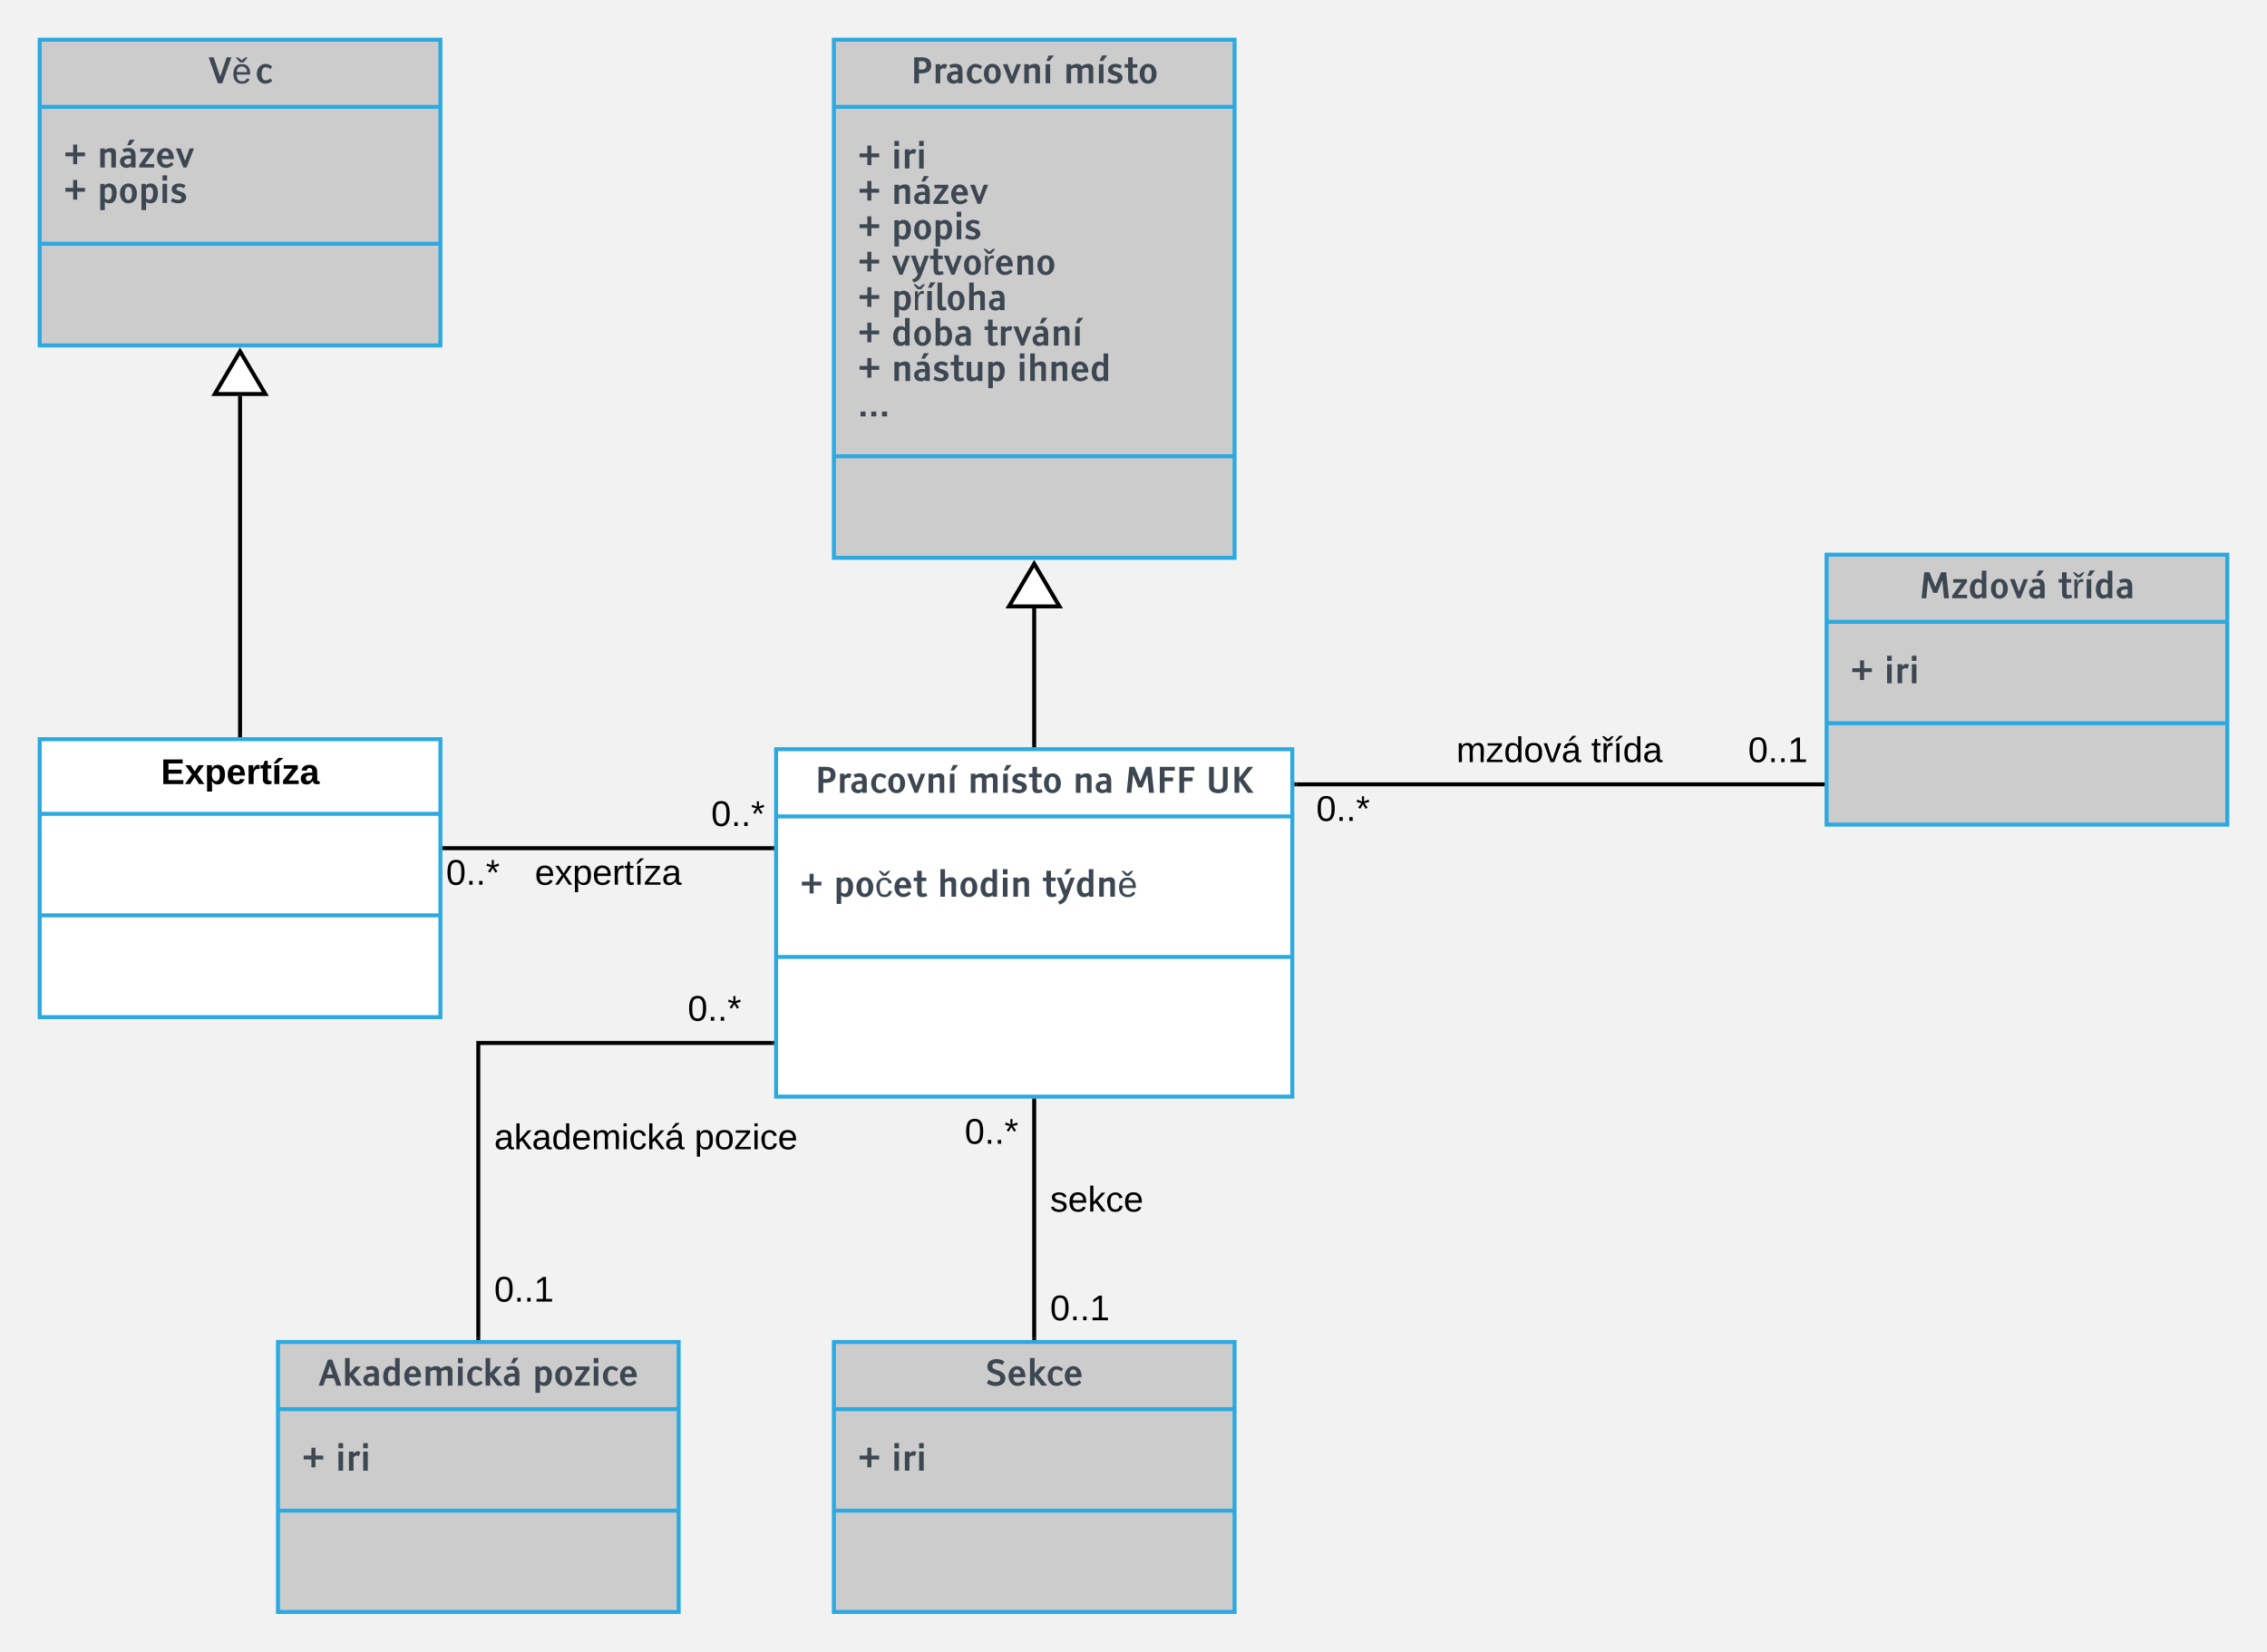
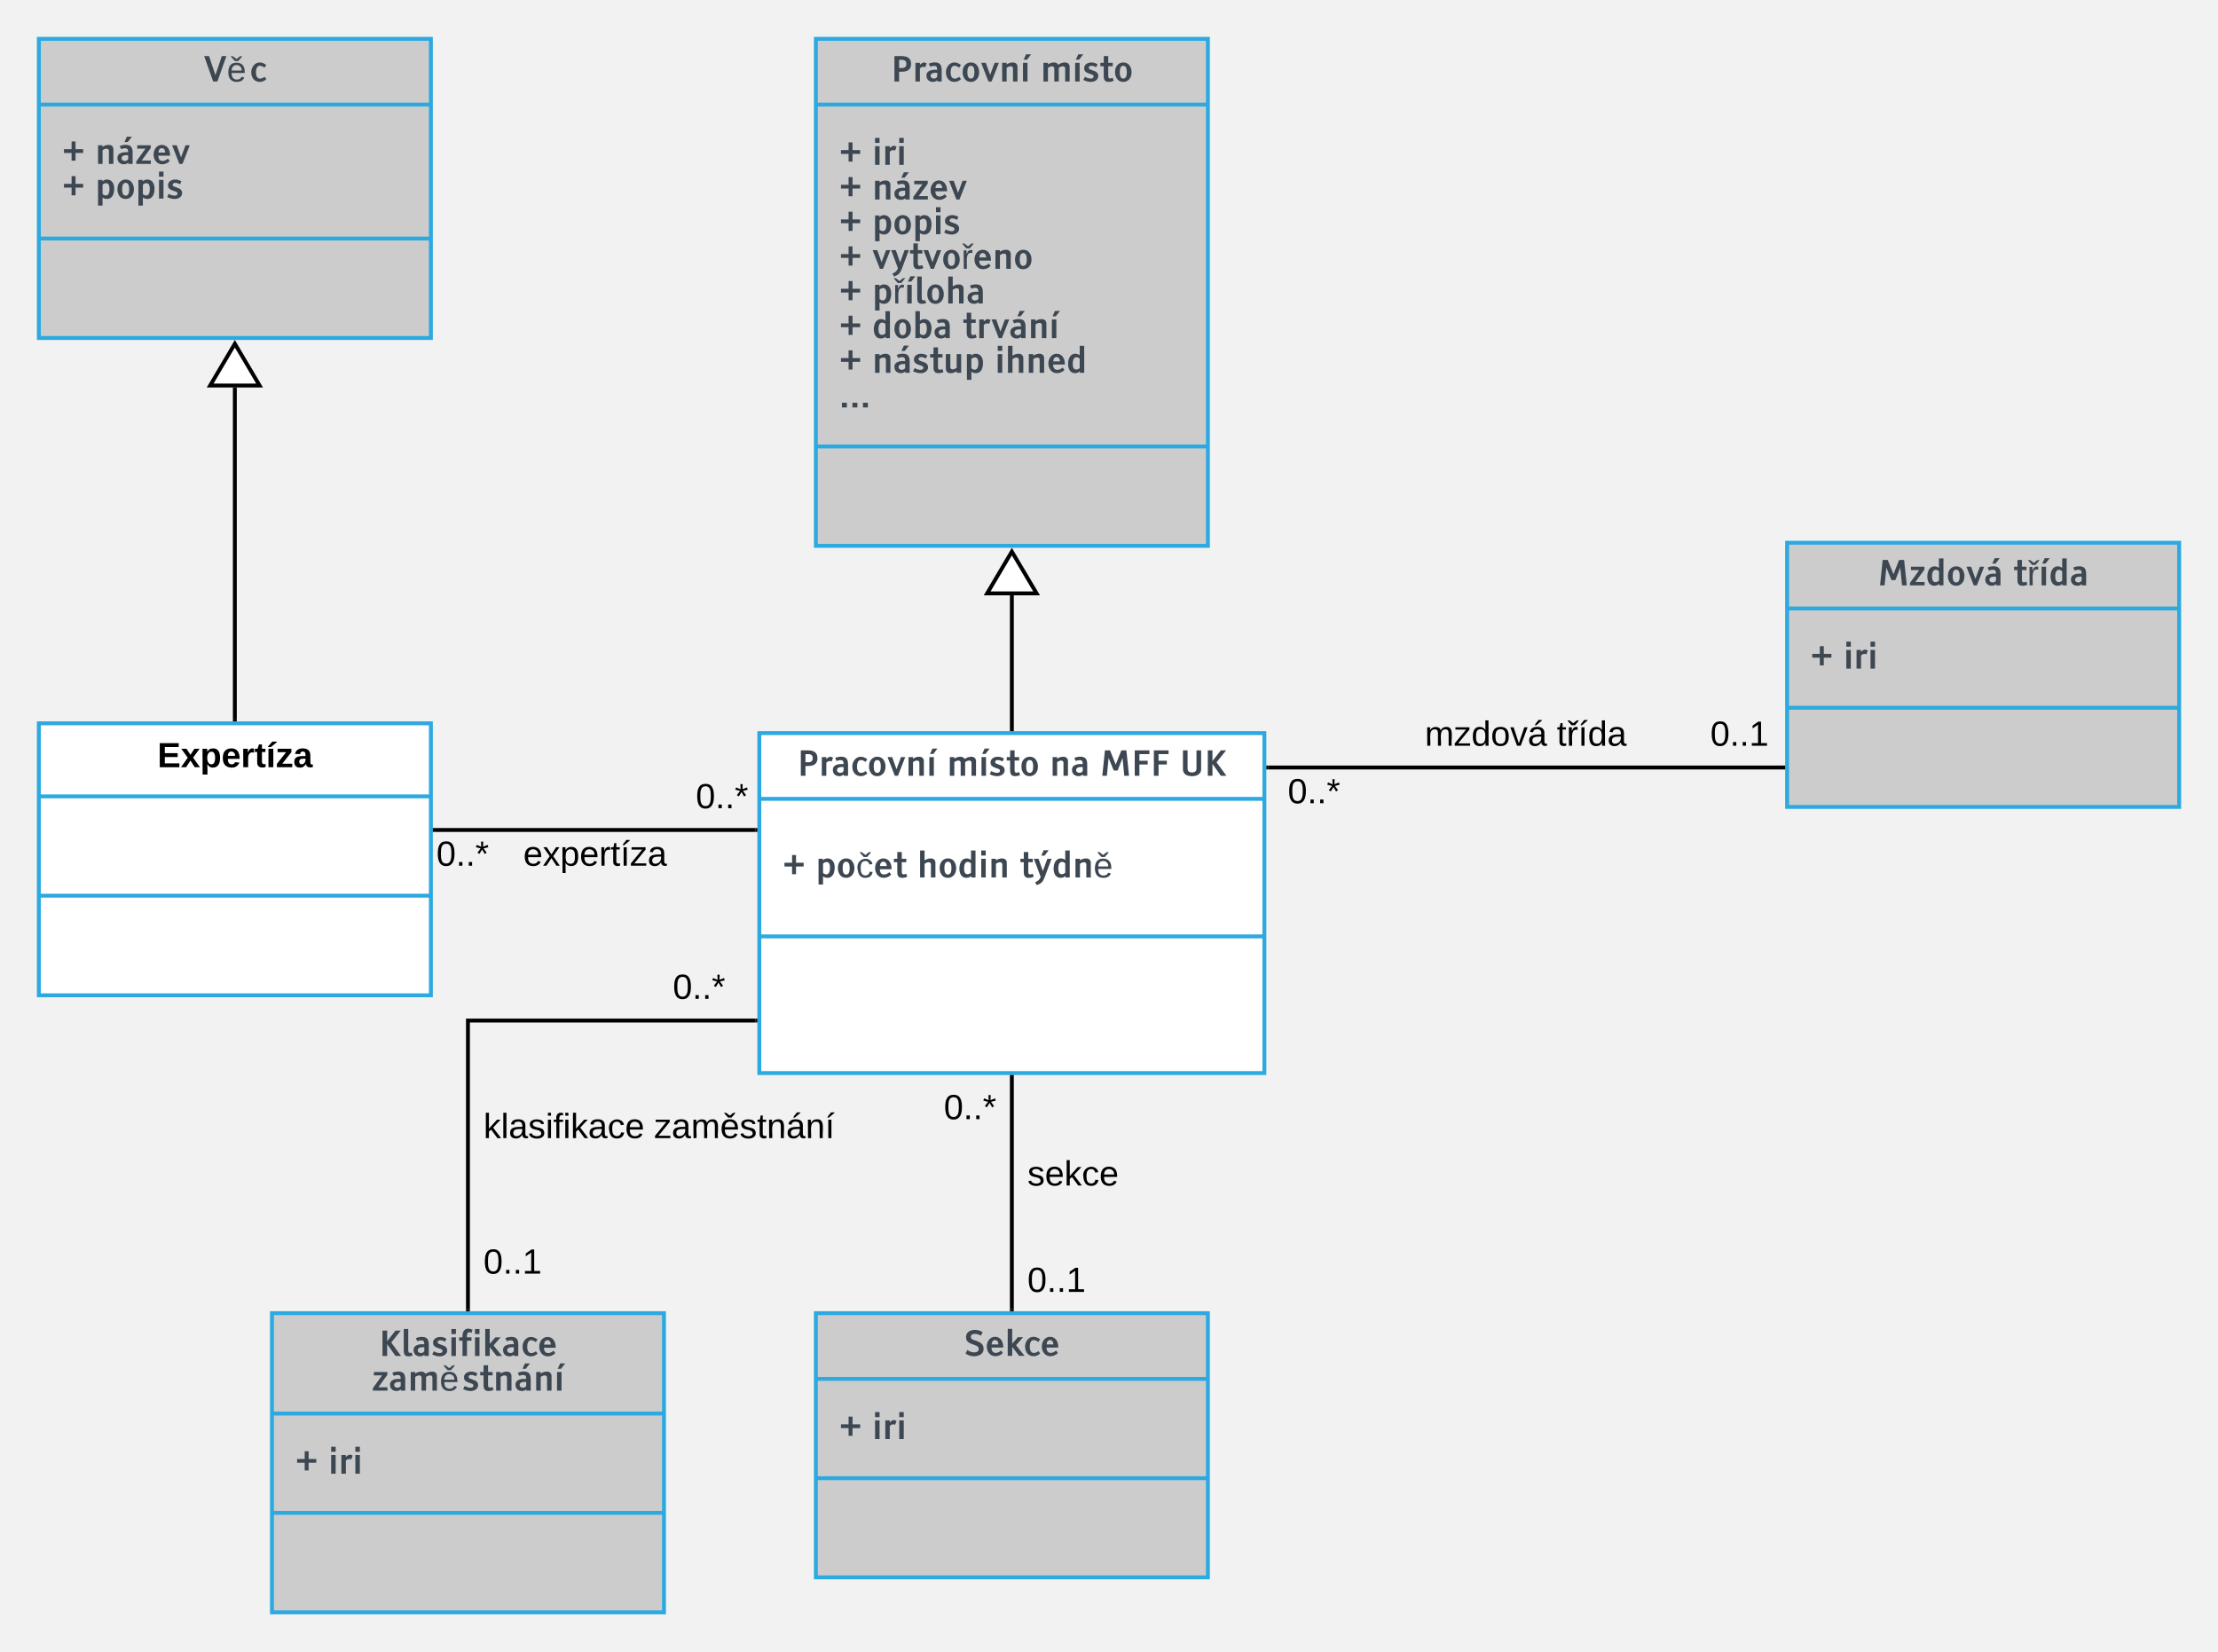
- <svg xmlns="http://www.w3.org/2000/svg" xmlns:ns1="lucid" xmlns:xlink="http://www.w3.org/1999/xlink" width="1141.82" height="832">
+ <svg xmlns="http://www.w3.org/2000/svg" xmlns:ns1="lucid" xmlns:xlink="http://www.w3.org/1999/xlink" width="1141.82" height="850">
  <g transform="translate(-120 -4)" ns1:page-tab-id="0_0">
    <path d="M0 0h1760v1040H0z" fill="#f2f2f2" />
    <path d="M510.9 381.4h260v175h-260z" stroke="#2ba9e0" stroke-width="2" fill="#fff" />
    <path d="M510.9 415.24h260m-260 70.8h260" stroke="#2ba9e0" stroke-width="2" fill="none" />
    <use xlink:href="#a" transform="matrix(1,0,0,1,518.9091,389.4001) translate(11.54785 13.96582)" />
    <use xlink:href="#b" transform="matrix(1,0,0,1,518.9091,389.4001) translate(88.58398 13.96582)" />
    <use xlink:href="#c" transform="matrix(1,0,0,1,518.9091,389.4001) translate(141.5117 13.96582)" />
    <use xlink:href="#d" transform="matrix(1,0,0,1,518.9091,389.4001) translate(167.4131 13.96582)" />
    <use xlink:href="#e" transform="matrix(1,0,0,1,518.9091,389.4001) translate(208.4316 13.96582)" />
    <use xlink:href="#f" transform="matrix(1,0,0,1,522.9091,423.2419) translate(0 32.46582)" />
    <use xlink:href="#g" transform="matrix(1,0,0,1,522.9091,423.2419) translate(17.00684 32.46582)" />
    <use xlink:href="#h" transform="matrix(1,0,0,1,522.9091,423.2419) translate(69.27539 32.46582)" />
    <use xlink:href="#i" transform="matrix(1,0,0,1,522.9091,423.2419) translate(122.0186 32.46582)" />
    <path d="M540 24h201.82v261H540z" stroke="#2ba9e0" stroke-width="2" fill="#ccc" />
    <path d="M540 57.84h201.82M540 233.84h201.82" stroke="#2ba9e0" stroke-width="2" fill="none" />
    <use xlink:href="#a" transform="matrix(1,0,0,1,548,32) translate(30.65479 13.96582)" />
    <use xlink:href="#j" transform="matrix(1,0,0,1,548,32) translate(107.6909 13.96582)" />
    <use xlink:href="#k" transform="matrix(1,0,0,1,552,65.8418) translate(0 23.01953)" />
    <use xlink:href="#l" transform="matrix(1,0,0,1,552,65.8418) translate(17.00684 23.01953)" />
    <use xlink:href="#k" transform="matrix(1,0,0,1,552,65.8418) translate(0 40.86133)" />
    <use xlink:href="#m" transform="matrix(1,0,0,1,552,65.8418) translate(17.00684 40.86133)" />
    <use xlink:href="#k" transform="matrix(1,0,0,1,552,65.8418) translate(0 58.70312)" />
    <use xlink:href="#n" transform="matrix(1,0,0,1,552,65.8418) translate(17.00684 58.70312)" />
    <use xlink:href="#k" transform="matrix(1,0,0,1,552,65.8418) translate(0 76.54492)" />
    <use xlink:href="#o" transform="matrix(1,0,0,1,552,65.8418) translate(17.00684 76.54492)" />
    <use xlink:href="#k" transform="matrix(1,0,0,1,552,65.8418) translate(0 94.38672)" />
    <use xlink:href="#p" transform="matrix(1,0,0,1,552,65.8418) translate(17.00684 94.38672)" />
    <use xlink:href="#k" transform="matrix(1,0,0,1,552,65.8418) translate(0 112.2285)" />
    <use xlink:href="#q" transform="matrix(1,0,0,1,552,65.8418) translate(17.00684 112.2285)" />
    <use xlink:href="#r" transform="matrix(1,0,0,1,552,65.8418) translate(63.55371 112.2285)" />
    <use xlink:href="#k" transform="matrix(1,0,0,1,552,65.8418) translate(0 130.0703)" />
    <use xlink:href="#s" transform="matrix(1,0,0,1,552,65.8418) translate(17.00684 130.0703)" />
    <use xlink:href="#t" transform="matrix(1,0,0,1,552,65.8418) translate(80.16504 130.0703)" />
    <use xlink:href="#u" transform="matrix(1,0,0,1,552,65.8418) translate(0 147.9121)" />
    <path d="M640.9 379.4v-68.92" stroke="#000" stroke-width="2" fill="none" />
    <path d="M641.9 380.4h-2v-1.03h2" />
    <path d="M640.9 287.97l12.74 21.5h-25.46z" stroke="#000" stroke-width="2" fill="#fff" />
    <path d="M1040 283.4h201.82v136H1040z" stroke="#2ba9e0" stroke-width="2" fill="#ccc" />
    <path d="M1040 317.23h201.82M1040 368.33h201.82" stroke="#2ba9e0" stroke-width="2" fill="none" />
    <use xlink:href="#v" transform="matrix(1,0,0,1,1048,291.3869) translate(38.70117 13.96582)" />
    <use xlink:href="#w" transform="matrix(1,0,0,1,1048,291.3869) translate(108.4688 13.96582)" />
    <use xlink:href="#k" transform="matrix(1,0,0,1,1052,325.2287) translate(0 22.96582)" />
    <use xlink:href="#x" transform="matrix(1,0,0,1,1052,325.2287) translate(17.00684 22.96582)" />
    <path d="M772.9 399.1H1038" stroke="#000" stroke-width="2" fill="none" />
    <path d="M772.93 400.1h-1.02v-2h1.03M1039 400.1h-1.03v-2h1.03" />
    <use xlink:href="#y" transform="matrix(1,0,0,1,782.9642,403.0906) translate(0 14.4)" />
    <use xlink:href="#z" transform="matrix(1,0,0,1,1000.484,373.4906) translate(0 14.4)" />
    <use xlink:href="#A" transform="matrix(1,0,0,1,853.5045,373.4906) translate(0 14.4)" />
    <use xlink:href="#B" transform="matrix(1,0,0,1,853.5045,373.4906) translate(67.95 14.4)" />
    <path d="M540 680h201.82v136H540z" stroke="#2ba9e0" stroke-width="2" fill="#ccc" />
    <path d="M540 713.84h201.82M540 764.96h201.82" stroke="#2ba9e0" stroke-width="2" fill="none" />
    <use xlink:href="#C" transform="matrix(1,0,0,1,548,688) translate(68.38184 13.96582)" />
    <use xlink:href="#k" transform="matrix(1,0,0,1,552,721.8418) translate(0 22.96582)" />
    <use xlink:href="#x" transform="matrix(1,0,0,1,552,721.8418) translate(17.00684 22.96582)" />
    <path d="M640.9 558.4V678" stroke="#000" stroke-width="2" fill="none" />
    <path d="M641.9 558.43h-2v-1.03h2M641.9 679h-2v-1.03h2" />
    <use xlink:href="#y" transform="matrix(1,0,0,1,605.9091,565.7228) translate(0 14.4)" />
    <use xlink:href="#z" transform="matrix(1,0,0,1,648.9091,654.6427) translate(0 14.4)" />
    <g>
      <use xlink:href="#D" transform="matrix(1,0,0,1,648.9091,599.8789) translate(0 14.4)" />
    </g>
    <path d="M140 376.36h201.82v140H140z" stroke="#2ba9e0" stroke-width="2" fill="#fff" />
    <path d="M140 413.96h201.82M140 465.08h201.82" stroke="#2ba9e0" stroke-width="2" fill="none" />
    <g>
      <use xlink:href="#E" transform="matrix(1,0,0,1,148,384.3631) translate(53.05 14.6)" />
    </g>
    <path d="M343.82 431.26h165.1" stroke="#000" stroke-width="2" fill="none" />
    <path d="M343.84 432.26h-1.02v-2h1.02M509.9 432.26h-1.02v-2h1.03" />
    <g>
      <use xlink:href="#y" transform="matrix(1,0,0,1,344.6798,435.2593) translate(0 14.4)" />
    </g>
    <g>
      <use xlink:href="#y" transform="matrix(1,0,0,1,478.219,405.6593) translate(0 14.4)" />
    </g>
    <g>
      <use xlink:href="#F" transform="matrix(1,0,0,1,389.3886,435.2593) translate(0 14.4)" />
    </g>
    <path d="M140 24h201.82v154H140z" stroke="#2ba9e0" stroke-width="2" fill="#ccc" />
    <path d="M140 57.84h201.82M140 126.8h201.82" stroke="#2ba9e0" stroke-width="2" fill="none" />
    <g>
      <use xlink:href="#G" transform="matrix(1,0,0,1,148,32) translate(76.87646 13.96582)" />
    </g>
    <g>
      <use xlink:href="#k" transform="matrix(1,0,0,1,152,65.8418) translate(0 22.54492)" />
      <use xlink:href="#m" transform="matrix(1,0,0,1,152,65.8418) translate(17.00684 22.54492)" />
      <use xlink:href="#k" transform="matrix(1,0,0,1,152,65.8418) translate(0 40.38672)" />
      <use xlink:href="#H" transform="matrix(1,0,0,1,152,65.8418) translate(17.00684 40.38672)" />
    </g>
    <path d="M240.9 374.36V203.48" stroke="#000" stroke-width="2" fill="none" />
    <path d="M241.9 375.36h-2v-1.02h2" />
    <path d="M240.9 180.97l12.74 21.5h-25.46z" stroke="#000" stroke-width="2" fill="#fff" />
-     <path d="M260 680h201.82v136H260z" stroke="#2ba9e0" stroke-width="2" fill="#ccc" />
-     <path d="M260 713.84h201.82M260 764.96h201.82" stroke="#2ba9e0" stroke-width="2" fill="none" />
-     <g>
-       <use xlink:href="#I" transform="matrix(1,0,0,1,268,688) translate(12.41748 13.96582)" />
-       <use xlink:href="#J" transform="matrix(1,0,0,1,268,688) translate(120.2153 13.96582)" />
-     </g>
-     <g>
-       <use xlink:href="#k" transform="matrix(1,0,0,1,272,721.8418) translate(0 22.96582)" />
-       <use xlink:href="#x" transform="matrix(1,0,0,1,272,721.8418) translate(17.00684 22.96582)" />
+     <path d="M260 680h201.82v154H260z" stroke="#2ba9e0" stroke-width="2" fill="#ccc" />
+     <path d="M260 731.68h201.82M260 782.8h201.82" stroke="#2ba9e0" stroke-width="2" fill="none" />
+     <g>
+       <use xlink:href="#I" transform="matrix(1,0,0,1,268,688) translate(47.09912 14.04492)" />
+       <use xlink:href="#J" transform="matrix(1,0,0,1,268,688) translate(43.45166 31.88672)" />
+     </g>
+     <g>
+       <use xlink:href="#k" transform="matrix(1,0,0,1,272,739.6836) translate(0 22.96582)" />
+       <use xlink:href="#x" transform="matrix(1,0,0,1,272,739.6836) translate(17.00684 22.96582)" />
    </g>
    <path d="M508.9 529.37h-148V678" stroke="#000" stroke-width="2" fill="none" />
    <path d="M509.9 530.37h-1.02v-2h1.03M361.9 679h-2v-1.03h2" />
    <g>
      <use xlink:href="#y" transform="matrix(1,0,0,1,466.3785,503.7738) translate(0 14.4)" />
    </g>
    <g>
      <use xlink:href="#z" transform="matrix(1,0,0,1,368.9091,645.2355) translate(0 14.4)" />
    </g>
    <g>
-       <use xlink:href="#K" transform="matrix(1,0,0,1,368.9091,568.4994) translate(0 14.4)" />
-       <use xlink:href="#L" transform="matrix(1,0,0,1,368.9091,568.4994) translate(100.9 14.4)" />
+       <use xlink:href="#K" transform="matrix(1,0,0,1,368.9091,575.4869) translate(0 14.4)" />
+       <use xlink:href="#L" transform="matrix(1,0,0,1,368.9091,575.4869) translate(87.85 14.4)" />
    </g>
    <defs>
      <path fill="#3d4752" d="M205-1489h426c365 0 548 153 548 458S998-573 635-573H478V0H205v-1489zm273 219v478h161c177 0 265-80 265-239s-88-239-265-239H478" id="M" />
      <path fill="#3d4752" d="M431-770V0H168v-1094h263v110c156-133 232-175 396-74l-84 220c-129-52-218-25-312 68" id="N" />
      <path fill="#3d4752" d="M711-687c-7-170-35-229-188-230-74 0-147 18-220 53l-88-179c111-51 229-76 353-76 303 0 405 148 405 459V0H717v-81C651-13 566 21 461 21 236 21 81-120 81-346c0-158 85-260 254-311 103-31 245-40 376-30zM326-329c0 101 84 155 189 155 91 0 157-36 196-109v-226c-23-4-49-6-78-6-205 0-307 62-307 186" id="O" />
      <path fill="#3d4752" d="M94-547c0-294 207-569 494-569 131 0 260 50 386 150L872-811c-96-74-188-111-277-112-163-2-225 186-225 376 0 251 82 377 246 377 81 0 168-36 260-107l103 137C862-32 733 22 593 22 292 22 94-208 94-547" id="P" />
      <path fill="#3d4752" d="M578-1116c196 0 337 93 423 279 40 87 60 183 60 290 0 225-77 390-230 494-74 50-158 75-253 75-197 0-338-93-424-279-40-87-60-183-60-290 0-226 77-391 231-495 73-49 158-74 253-74zm0 194c-139 0-208 125-208 375s69 375 208 375c138 0 207-125 207-375s-69-375-207-375" id="Q" />
      <path fill="#3d4752" d="M452 0L25-1094h272l252 709 263-709h249L634 0H452" id="R" />
      <path fill="#3d4752" d="M783-1116c173 0 283 89 283 264V0H803v-754c0-92-46-138-139-138-73 0-151 30-233 91V0H168v-1094h263v93c117-77 234-115 352-115" id="S" />
      <path fill="#3d4752" d="M431-1094V0H168v-1094h263zm-31-185H207l144-315h292" id="T" />
      <g id="a">
        <use transform="matrix(0.008789062,0,0,0.008789062,0,0)" xlink:href="#M" />
        <use transform="matrix(0.008789062,0,0,0.008789062,11.13574,0)" xlink:href="#N" />
        <use transform="matrix(0.008789062,0,0,0.008789062,17.56934,0)" xlink:href="#O" />
        <use transform="matrix(0.008789062,0,0,0.008789062,27.47461,0)" xlink:href="#P" />
        <use transform="matrix(0.008789062,0,0,0.008789062,36.0791,0)" xlink:href="#Q" />
        <use transform="matrix(0.008789062,0,0,0.008789062,46.23047,0)" xlink:href="#R" />
        <use transform="matrix(0.008789062,0,0,0.008789062,55.77539,0)" xlink:href="#S" />
        <use transform="matrix(0.008789062,0,0,0.008789062,66.49805,0)" xlink:href="#T" />
      </g>
      <path fill="#3d4752" d="M1420-1116c172-1 282 89 282 264V0h-263v-754c0-92-46-138-138-138-75 0-153 30-235 90V0H803v-754c0-92-46-138-138-138-71 0-149 30-234 90V0H168v-1094h263v93c117-77 234-115 353-115 121 0 206 45 254 134 124-89 251-134 382-134" id="U" />
      <path fill="#3d4752" d="M925-326c0 213-197 348-437 348C341 22 194-16 47-93l93-183c121 69 236 103 345 103s164-42 164-127c0-41-24-75-72-100-19-10-61-25-126-44-165-49-270-109-315-179-27-41-40-94-40-158 0-210 193-335 432-335 111 0 229 34 354 103l-83 176c-101-56-191-84-271-84-107 0-161 40-161 121 0 37 23 66 70 89 16 12 285 99 327 123 105 60 161 144 161 262" id="V" />
      <path fill="#3d4752" d="M503-384c-2 129 8 204 107 204 41 0 91-13 150-38l66 171C737-1 639 22 533 22c-230-2-293-122-293-358v-559H42v-199h198v-395h263v395h265v199H503v511" id="W" />
      <g id="b">
        <use transform="matrix(0.008789062,0,0,0.008789062,0,0)" xlink:href="#U" />
        <use transform="matrix(0.008789062,0,0,0.008789062,16.3125,0)" xlink:href="#T" />
        <use transform="matrix(0.008789062,0,0,0.008789062,21.57715,0)" xlink:href="#V" />
        <use transform="matrix(0.008789062,0,0,0.008789062,30.40137,0)" xlink:href="#W" />
        <use transform="matrix(0.008789062,0,0,0.008789062,37.50293,0)" xlink:href="#Q" />
      </g>
      <g id="c">
        <use transform="matrix(0.008789062,0,0,0.008789062,0,0)" xlink:href="#S" />
        <use transform="matrix(0.008789062,0,0,0.008789062,10.72266,0)" xlink:href="#O" />
      </g>
      <path fill="#3d4752" d="M582-1489l334 833 329-833h295L1695 0h-278l-102-1047-287 738H798l-298-738L397 0H130l154-1489h298" id="X" />
      <path fill="#3d4752" d="M478 0H205v-1489h859v219H478v389h485v219H478V0" id="Y" />
      <g id="d">
        <use transform="matrix(0.008789062,0,0,0.008789062,0,0)" xlink:href="#X" />
        <use transform="matrix(0.008789062,0,0,0.008789062,16.04004,0)" xlink:href="#Y" />
        <use transform="matrix(0.008789062,0,0,0.008789062,25.89258,0)" xlink:href="#Y" />
      </g>
      <path fill="#3d4752" d="M718 23c-304 0-533-125-532-410v-1102h272v1066c0 151 87 227 260 227 174 0 261-76 261-227v-1066h272v1102c8 267-231 410-533 410" id="Z" />
      <path fill="#3d4752" d="M970 0L478-694V0H205v-1489h273v622l490-622h310L717-790 1296 0H970" id="aa" />
      <g id="e">
        <use transform="matrix(0.008789062,0,0,0.008789062,0,0)" xlink:href="#Z" />
        <use transform="matrix(0.008789062,0,0,0.008789062,12.62988,0)" xlink:href="#aa" />
      </g>
      <path fill="#3d4752" d="M1230-642H783v452H552v-452H106v-221h446v-452h231v452h447v221" id="ab" />
      <use transform="matrix(0.008789062,0,0,0.008789062,0,0)" xlink:href="#ab" id="f" />
      <path fill="#3d4752" d="M690-1116c279 0 423 232 423 527 0 261-67 439-196 539C782 54 551 41 431-69v481H168v-1506h253v93c71-77 160-115 269-115zM431-810v545c64 56 127 84 189 84 145 0 218-134 218-402 0-214-68-321-203-321-71 0-139 31-204 94" id="ac" />
      <path fill="#3d4752" d="M546-961c-228 0-273 188-273 415 0 228 51 427 273 427 137 0 233-80 245-216l182 11C939-114 797 23 552 23 216 23 120-210 86-540c-57-529 575-745 836-364 23 40 28 80 40 125l-182 17c-23-119-91-199-233-199zm108-239H449c-74-102-176-171-233-290 182-11 222 114 336 171 108-57 148-182 324-171-51 119-154 188-222 290" id="ad" />
      <path fill="#3d4752" d="M94-548c0-302 191-568 483-568 311 0 493 270 482 633H370c7 207 93 311 256 311 93 0 196-46 308-137l103 144C907-40 760 22 595 22 293 22 94-237 94-548zm282-120h403c-18-170-85-255-202-255s-184 85-201 255" id="ae" />
      <g id="g">
        <use transform="matrix(0.008789062,0,0,0.008789062,0,0)" xlink:href="#ac" />
        <use transform="matrix(0.008789062,0,0,0.008789062,10.6084,0)" xlink:href="#Q" />
        <use transform="matrix(0.008789062,0,0,0.008789062,20.75977,0)" xlink:href="#ad" />
        <use transform="matrix(0.008789062,0,0,0.008789062,29.75977,0)" xlink:href="#ae" />
        <use transform="matrix(0.008789062,0,0,0.008789062,39.89355,0)" xlink:href="#W" />
      </g>
      <path fill="#3d4752" d="M784-1116c178 0 282 88 282 264V0H803v-754c0-92-46-138-138-138-74 0-152 32-234 95V0H168v-1580h263v579c117-77 234-115 353-115" id="af" />
      <path fill="#3d4752" d="M94-505c0-321 128-611 419-611 101 0 188 30 263 91v-555h263V-1H787v-91C712-16 620 22 509 22c-171 0-293-85-364-254-34-81-51-172-51-273zm682 228v-551c-64-56-127-84-189-84-145 0-218 134-218 401 0 213 68 320 203 320 69 0 137-29 204-86" id="ag" />
      <path fill="#3d4752" d="M431-1094V0H168v-1094h263zm0-190H168v-296h263v296" id="ah" />
      <g id="h">
        <use transform="matrix(0.008789062,0,0,0.008789062,0,0)" xlink:href="#af" />
        <use transform="matrix(0.008789062,0,0,0.008789062,10.72266,0)" xlink:href="#Q" />
        <use transform="matrix(0.008789062,0,0,0.008789062,20.87402,0)" xlink:href="#ag" />
        <use transform="matrix(0.008789062,0,0,0.008789062,31.48242,0)" xlink:href="#ah" />
        <use transform="matrix(0.008789062,0,0,0.008789062,36.74707,0)" xlink:href="#S" />
      </g>
      <path fill="#3d4752" d="M421-36L25-1094h272l251 717 263-717h249L649 1c-97 251-201 366-459 445L96 279c173-62 281-167 325-315zm228-1243H456l144-315h292" id="ai" />
      <path fill="#3d4752" d="M569-1104c358 0 489 239 478 603H279c0 228 80 381 302 387 148 6 245-68 279-165l159 46C956-74 809 23 581 23 251 23 80-187 86-546c6-347 148-558 484-558zm296 461c34-341-432-438-552-159-17 40-34 97-34 159h586zm-194-557H466c-74-102-176-171-233-290 182-11 222 114 336 171 108-57 148-182 324-171-51 119-154 188-222 290" id="aj" />
      <g id="i">
        <use transform="matrix(0.008789062,0,0,0.008789062,0,0)" xlink:href="#W" />
        <use transform="matrix(0.008789062,0,0,0.008789062,7.101562,0)" xlink:href="#ai" />
        <use transform="matrix(0.008789062,0,0,0.008789062,16.6377,0)" xlink:href="#ag" />
        <use transform="matrix(0.008789062,0,0,0.008789062,27.24609,0)" xlink:href="#S" />
        <use transform="matrix(0.008789062,0,0,0.008789062,37.96875,0)" xlink:href="#aj" />
      </g>
      <g id="j">
        <use transform="matrix(0.008789062,0,0,0.008789062,0,0)" xlink:href="#U" />
        <use transform="matrix(0.008789062,0,0,0.008789062,16.3125,0)" xlink:href="#T" />
        <use transform="matrix(0.008789062,0,0,0.008789062,21.57715,0)" xlink:href="#V" />
        <use transform="matrix(0.008789062,0,0,0.008789062,30.40137,0)" xlink:href="#W" />
        <use transform="matrix(0.008789062,0,0,0.008789062,37.50293,0)" xlink:href="#Q" />
      </g>
      <use transform="matrix(0.008789062,0,0,0.008789062,0,0)" xlink:href="#ab" id="k" />
      <g id="l">
        <use transform="matrix(0.008789062,0,0,0.008789062,0,0)" xlink:href="#ah" />
        <use transform="matrix(0.008789062,0,0,0.008789062,5.264648,0)" xlink:href="#N" />
        <use transform="matrix(0.008789062,0,0,0.008789062,12.4541,0)" xlink:href="#ah" />
      </g>
      <path fill="#3d4752" d="M711-687c-7-170-35-229-188-230-74 0-147 18-220 53l-88-179c111-51 229-76 353-76 303 0 405 148 405 459V0H717v-81C651-13 566 21 461 21 236 21 81-120 81-346c0-158 85-260 254-311 103-31 245-40 376-30zM326-329c0 101 84 155 189 155 91 0 157-36 196-109v-226c-23-4-49-6-78-6-205 0-307 62-307 186zm359-950H492l144-315h292" id="ak" />
      <path fill="#3d4752" d="M913-199V0H57v-145l540-750H116v-199h789v167L377-199h536" id="al" />
      <g id="m">
        <use transform="matrix(0.008789062,0,0,0.008789062,0,0)" xlink:href="#S" />
        <use transform="matrix(0.008789062,0,0,0.008789062,10.72266,0)" xlink:href="#ak" />
        <use transform="matrix(0.008789062,0,0,0.008789062,20.62793,0)" xlink:href="#al" />
        <use transform="matrix(0.008789062,0,0,0.008789062,29.23242,0)" xlink:href="#ae" />
        <use transform="matrix(0.008789062,0,0,0.008789062,39.36621,0)" xlink:href="#R" />
      </g>
      <g id="n">
        <use transform="matrix(0.008789062,0,0,0.008789062,0,0)" xlink:href="#ac" />
        <use transform="matrix(0.008789062,0,0,0.008789062,10.6084,0)" xlink:href="#Q" />
        <use transform="matrix(0.008789062,0,0,0.008789062,20.75977,0)" xlink:href="#ac" />
        <use transform="matrix(0.008789062,0,0,0.008789062,31.36816,0)" xlink:href="#ah" />
        <use transform="matrix(0.008789062,0,0,0.008789062,36.63281,0)" xlink:href="#V" />
      </g>
      <path fill="#3d4752" d="M421-36L25-1094h272l251 717 263-717h249L649 1c-97 251-201 366-459 445L96 279c173-62 281-167 325-315" id="am" />
      <path fill="#3d4752" d="M649-927C205-1018 347-409 325 0H143l-6-1081h171c6 68-6 165 11 222 34-154 131-279 330-233v165zm-154-273H290c-74-102-176-171-233-290 182-11 222 114 336 171 108-57 148-182 324-171-51 119-154 188-222 290" id="an" />
      <g id="o">
        <use transform="matrix(0.008789062,0,0,0.008789062,0,0)" xlink:href="#R" />
        <use transform="matrix(0.008789062,0,0,0.008789062,9.544922,0)" xlink:href="#am" />
        <use transform="matrix(0.008789062,0,0,0.008789062,19.08105,0)" xlink:href="#W" />
        <use transform="matrix(0.008789062,0,0,0.008789062,26.18262,0)" xlink:href="#R" />
        <use transform="matrix(0.008789062,0,0,0.008789062,35.72754,0)" xlink:href="#Q" />
        <use transform="matrix(0.008789062,0,0,0.008789062,45.87891,0)" xlink:href="#an" />
        <use transform="matrix(0.008789062,0,0,0.008789062,51.8291,0)" xlink:href="#ae" />
        <use transform="matrix(0.008789062,0,0,0.008789062,61.96289,0)" xlink:href="#S" />
        <use transform="matrix(0.008789062,0,0,0.008789062,72.68555,0)" xlink:href="#Q" />
      </g>
      <path fill="#3d4752" d="M446 22C216 22 155-90 155-336v-1244h263v1196c0 75 6 126 18 153 27 62 110 61 177 31l67 172C603 5 525 22 446 22" id="ao" />
      <g id="p">
        <use transform="matrix(0.008789062,0,0,0.008789062,0,0)" xlink:href="#ac" />
        <use transform="matrix(0.008789062,0,0,0.008789062,10.6084,0)" xlink:href="#an" />
        <use transform="matrix(0.008789062,0,0,0.008789062,16.55859,0)" xlink:href="#T" />
        <use transform="matrix(0.008789062,0,0,0.008789062,21.82324,0)" xlink:href="#ao" />
        <use transform="matrix(0.008789062,0,0,0.008789062,27.51855,0)" xlink:href="#Q" />
        <use transform="matrix(0.008789062,0,0,0.008789062,37.66992,0)" xlink:href="#af" />
        <use transform="matrix(0.008789062,0,0,0.008789062,48.39258,0)" xlink:href="#O" />
      </g>
      <path fill="#3d4752" d="M1113-589c0 325-126 613-421 611-108 0-198-32-271-96V0H168v-1580h263v560c76-64 164-96 265-96 269 0 417 244 417 527zM431-818v553c64 56 127 84 189 84 145 0 218-134 218-402 0-214-68-321-203-321-67 0-135 29-204 86" id="ap" />
      <g id="q">
        <use transform="matrix(0.008789062,0,0,0.008789062,0,0)" xlink:href="#ag" />
        <use transform="matrix(0.008789062,0,0,0.008789062,10.6084,0)" xlink:href="#Q" />
        <use transform="matrix(0.008789062,0,0,0.008789062,20.75977,0)" xlink:href="#ap" />
        <use transform="matrix(0.008789062,0,0,0.008789062,31.36816,0)" xlink:href="#O" />
      </g>
      <g id="r">
        <use transform="matrix(0.008789062,0,0,0.008789062,0,0)" xlink:href="#W" />
        <use transform="matrix(0.008789062,0,0,0.008789062,7.101562,0)" xlink:href="#N" />
        <use transform="matrix(0.008789062,0,0,0.008789062,14.65137,0)" xlink:href="#R" />
        <use transform="matrix(0.008789062,0,0,0.008789062,23.83594,0)" xlink:href="#ak" />
        <use transform="matrix(0.008789062,0,0,0.008789062,33.74121,0)" xlink:href="#S" />
        <use transform="matrix(0.008789062,0,0,0.008789062,44.46387,0)" xlink:href="#T" />
      </g>
      <path fill="#3d4752" d="M437 22c-177 0-283-91-283-265v-851h263v755c0 91 46 137 139 137 75 0 152-32 233-95v-797h263V0H789v-93C670-16 552 22 437 22" id="aq" />
      <g id="s">
        <use transform="matrix(0.008789062,0,0,0.008789062,0,0)" xlink:href="#S" />
        <use transform="matrix(0.008789062,0,0,0.008789062,10.72266,0)" xlink:href="#ak" />
        <use transform="matrix(0.008789062,0,0,0.008789062,20.62793,0)" xlink:href="#V" />
        <use transform="matrix(0.008789062,0,0,0.008789062,29.45215,0)" xlink:href="#W" />
        <use transform="matrix(0.008789062,0,0,0.008789062,36.55371,0)" xlink:href="#aq" />
        <use transform="matrix(0.008789062,0,0,0.008789062,47.27637,0)" xlink:href="#ac" />
      </g>
      <g id="t">
        <use transform="matrix(0.008789062,0,0,0.008789062,0,0)" xlink:href="#ah" />
        <use transform="matrix(0.008789062,0,0,0.008789062,5.264648,0)" xlink:href="#af" />
        <use transform="matrix(0.008789062,0,0,0.008789062,15.9873,0)" xlink:href="#S" />
        <use transform="matrix(0.008789062,0,0,0.008789062,26.70996,0)" xlink:href="#ae" />
        <use transform="matrix(0.008789062,0,0,0.008789062,36.84375,0)" xlink:href="#ag" />
      </g>
      <path fill="#3d4752" d="M452 0H163v-278h289V0" id="ar" />
      <g id="u">
        <use transform="matrix(0.008789062,0,0,0.008789062,0,0)" xlink:href="#ar" />
        <use transform="matrix(0.008789062,0,0,0.008789062,5.405273,0)" xlink:href="#ar" />
        <use transform="matrix(0.008789062,0,0,0.008789062,10.81055,0)" xlink:href="#ar" />
      </g>
      <g id="v">
        <use transform="matrix(0.008789062,0,0,0.008789062,0,0)" xlink:href="#X" />
        <use transform="matrix(0.008789062,0,0,0.008789062,16.04004,0)" xlink:href="#al" />
        <use transform="matrix(0.008789062,0,0,0.008789062,24.64453,0)" xlink:href="#ag" />
        <use transform="matrix(0.008789062,0,0,0.008789062,35.25293,0)" xlink:href="#Q" />
        <use transform="matrix(0.008789062,0,0,0.008789062,45.4043,0)" xlink:href="#R" />
        <use transform="matrix(0.008789062,0,0,0.008789062,54.58887,0)" xlink:href="#ak" />
      </g>
      <g id="w">
        <use transform="matrix(0.008789062,0,0,0.008789062,0,0)" xlink:href="#W" />
        <use transform="matrix(0.008789062,0,0,0.008789062,7.101562,0)" xlink:href="#an" />
        <use transform="matrix(0.008789062,0,0,0.008789062,13.05176,0)" xlink:href="#T" />
        <use transform="matrix(0.008789062,0,0,0.008789062,18.31641,0)" xlink:href="#ag" />
        <use transform="matrix(0.008789062,0,0,0.008789062,28.9248,0)" xlink:href="#O" />
      </g>
      <g id="x">
        <use transform="matrix(0.008789062,0,0,0.008789062,0,0)" xlink:href="#ah" />
        <use transform="matrix(0.008789062,0,0,0.008789062,5.264648,0)" xlink:href="#N" />
        <use transform="matrix(0.008789062,0,0,0.008789062,12.4541,0)" xlink:href="#ah" />
      </g>
      <path d="M101-251c68 0 85 55 85 127S166 4 100 4C33 4 14-52 14-124c0-73 17-127 87-127zm-1 229c47 0 54-49 54-102s-4-102-53-102c-51 0-55 48-55 102 0 53 5 102 54 102" id="as" />
      <path d="M33 0v-38h34V0H33" id="at" />
      <path d="M80-196l47-18 7 23-49 13 32 44-20 13-27-46-27 45-21-12 33-44-49-13 8-23 47 19-2-53h23" id="au" />
      <g id="y">
        <use transform="matrix(0.05,0,0,0.05,0,0)" xlink:href="#as" />
        <use transform="matrix(0.05,0,0,0.05,10,0)" xlink:href="#at" />
        <use transform="matrix(0.05,0,0,0.05,15,0)" xlink:href="#at" />
        <use transform="matrix(0.05,0,0,0.05,20,0)" xlink:href="#au" />
      </g>
      <path d="M27 0v-27h64v-190l-56 39v-29l58-41h29v221h61V0H27" id="av" />
      <g id="z">
        <use transform="matrix(0.05,0,0,0.05,0,0)" xlink:href="#as" />
        <use transform="matrix(0.05,0,0,0.05,10,0)" xlink:href="#at" />
        <use transform="matrix(0.05,0,0,0.05,15,0)" xlink:href="#at" />
        <use transform="matrix(0.05,0,0,0.05,20,0)" xlink:href="#av" />
      </g>
      <path d="M210-169c-67 3-38 105-44 169h-31v-121c0-29-5-50-35-48C34-165 62-65 56 0H25l-1-190h30c1 10-1 24 2 32 10-44 99-50 107 0 11-21 27-35 58-36 85-2 47 119 55 194h-31v-121c0-29-5-49-35-48" id="aw" />
      <path d="M9 0v-24l116-142H16v-24h144v24L44-24h123V0H9" id="ax" />
      <path d="M85-194c31 0 48 13 60 33l-1-100h32l1 261h-30c-2-10 0-23-3-31C134-8 116 4 85 4 32 4 16-35 15-94c0-66 23-100 70-100zm9 24c-40 0-46 34-46 75 0 40 6 74 45 74 42 0 51-32 51-76 0-42-9-74-50-73" id="ay" />
      <path d="M100-194c62-1 85 37 85 99 1 63-27 99-86 99S16-35 15-95c0-66 28-99 85-99zM99-20c44 1 53-31 53-75 0-43-8-75-51-75s-53 32-53 75 10 74 51 75" id="az" />
      <path d="M108 0H70L1-190h34L89-25l56-165h34" id="aA" />
      <path d="M141-36C126-15 110 5 73 4 37 3 15-17 15-53c-1-64 63-63 125-63 3-35-9-54-41-54-24 1-41 7-42 31l-33-3c5-37 33-52 76-52 45 0 72 20 72 64v82c-1 20 7 32 28 27v20c-31 9-61-2-59-35zM48-53c0 20 12 33 32 33 41-3 63-29 60-74-43 2-92-5-92 41zm25-158c8-23 27-35 38-54h36v5l-58 49H73" id="aB" />
      <g id="A">
        <use transform="matrix(0.05,0,0,0.05,0,0)" xlink:href="#aw" />
        <use transform="matrix(0.05,0,0,0.05,14.95,0)" xlink:href="#ax" />
        <use transform="matrix(0.05,0,0,0.05,23.95,0)" xlink:href="#ay" />
        <use transform="matrix(0.05,0,0,0.05,33.95,0)" xlink:href="#az" />
        <use transform="matrix(0.05,0,0,0.05,43.95,0)" xlink:href="#aA" />
        <use transform="matrix(0.05,0,0,0.05,52.95,0)" xlink:href="#aB" />
      </g>
      <path d="M59-47c-2 24 18 29 38 22v24C64 9 27 4 27-40v-127H5v-23h24l9-43h21v43h35v23H59v120" id="aC" />
      <path d="M114-163C36-179 61-72 57 0H25l-1-190h30c1 12-1 29 2 39 6-27 23-49 58-41v29zm-27-48H51c-13-18-31-30-41-51 32-2 39 20 59 30 19-10 26-32 57-30-9 21-27 33-39 51" id="aD" />
      <path d="M34 0v-190h32V0H34zM24-211c8-23 27-35 38-54h36v5l-58 49H24" id="aE" />
      <path d="M141-36C126-15 110 5 73 4 37 3 15-17 15-53c-1-64 63-63 125-63 3-35-9-54-41-54-24 1-41 7-42 31l-33-3c5-37 33-52 76-52 45 0 72 20 72 64v82c-1 20 7 32 28 27v20c-31 9-61-2-59-35zM48-53c0 20 12 33 32 33 41-3 63-29 60-74-43 2-92-5-92 41" id="aF" />
      <g id="B">
        <use transform="matrix(0.05,0,0,0.05,0,0)" xlink:href="#aC" />
        <use transform="matrix(0.05,0,0,0.05,5,0)" xlink:href="#aD" />
        <use transform="matrix(0.05,0,0,0.05,10.95,0)" xlink:href="#aE" />
        <use transform="matrix(0.05,0,0,0.05,15.95,0)" xlink:href="#ay" />
        <use transform="matrix(0.05,0,0,0.05,25.95,0)" xlink:href="#aF" />
      </g>
      <path fill="#3d4752" d="M183-342c139 97 272 144 401 141 177-5 266-73 266-205 0-83-46-143-137-186-66-31-351-127-423-171-120-74-184-178-184-324 0-181 82-309 250-380 237-100 547-49 724 90l-107 195c-117-70-238-105-361-105-149 0-223 63-223 189 0 81 64 140 191 179 19 5 54 16 105 32 192 62 321 144 388 246 41 63 61 141 61 234 0 173-87 302-265 376C603 79 286 20 77-135" id="aG" />
      <path fill="#3d4752" d="M1152 0H835L431-519V0H168v-1580h263v869l332-383h308L654-620" id="aH" />
      <g id="C">
        <use transform="matrix(0.008789062,0,0,0.008789062,0,0)" xlink:href="#aG" />
        <use transform="matrix(0.008789062,0,0,0.008789062,10.78418,0)" xlink:href="#ae" />
        <use transform="matrix(0.008789062,0,0,0.008789062,20.91797,0)" xlink:href="#aH" />
        <use transform="matrix(0.008789062,0,0,0.008789062,30.49805,0)" xlink:href="#P" />
        <use transform="matrix(0.008789062,0,0,0.008789062,39.10254,0)" xlink:href="#ae" />
      </g>
      <path d="M135-143c-3-34-86-38-87 0 15 53 115 12 119 90S17 21 10-45l28-5c4 36 97 45 98 0-10-56-113-15-118-90-4-57 82-63 122-42 12 7 21 19 24 35" id="aI" />
      <path d="M100-194c63 0 86 42 84 106H49c0 40 14 67 53 68 26 1 43-12 49-29l28 8c-11 28-37 45-77 45C44 4 14-33 15-96c1-61 26-98 85-98zm52 81c6-60-76-77-97-28-3 7-6 17-6 28h103" id="aJ" />
      <path d="M143 0L79-87 56-68V0H24v-261h32v163l83-92h37l-77 82L181 0h-38" id="aK" />
      <path d="M96-169c-40 0-48 33-48 73s9 75 48 75c24 0 41-14 43-38l32 2c-6 37-31 61-74 61-59 0-76-41-82-99-10-93 101-131 147-64 4 7 5 14 7 22l-32 3c-4-21-16-35-41-35" id="aL" />
      <g id="D">
        <use transform="matrix(0.05,0,0,0.05,0,0)" xlink:href="#aI" />
        <use transform="matrix(0.05,0,0,0.05,9,0)" xlink:href="#aJ" />
        <use transform="matrix(0.05,0,0,0.05,19,0)" xlink:href="#aK" />
        <use transform="matrix(0.05,0,0,0.05,28,0)" xlink:href="#aL" />
        <use transform="matrix(0.05,0,0,0.05,37,0)" xlink:href="#aJ" />
      </g>
      <path d="M24 0v-248h195v40H76v63h132v40H76v65h150V0H24" id="aM" />
      <path d="M144 0l-44-69L55 0H2l70-98-66-92h53l41 62 40-62h54l-67 91 71 99h-54" id="aN" />
      <path d="M135-194c53 0 70 44 70 98 0 56-19 98-73 100-31 1-45-17-59-34 3 33 2 69 2 105H25l-1-265h48c2 10 0 23 3 31 11-24 29-35 60-35zM114-30c33 0 39-31 40-66 0-38-9-64-40-64-56 0-55 130 0 130" id="aO" />
      <path d="M185-48c-13 30-37 53-82 52C43 2 14-33 14-96s30-98 90-98c62 0 83 45 84 108H66c0 31 8 55 39 56 18 0 30-7 34-22zm-45-69c5-46-57-63-70-21-2 6-4 13-4 21h74" id="aP" />
      <path d="M135-150c-39-12-60 13-60 57V0H25l-1-190h47c2 13-1 29 3 40 6-28 27-53 61-41v41" id="aQ" />
      <path d="M115-3C79 11 28 4 28-45v-112H4v-33h27l15-45h31v45h36v33H77v99c-1 23 16 31 38 25v30" id="aR" />
      <path d="M25 0v-190h50V0H25zm-5-208v-5l45-51h45v8l-60 48H20" id="aS" />
      <path d="M12 0v-35l95-120H19v-35h142v35L67-36h103V0H12" id="aT" />
      <path d="M133-34C117-15 103 5 69 4 32 3 11-16 11-54c-1-60 55-63 116-61 1-26-3-47-28-47-18 1-26 9-28 27l-52-2c7-38 36-58 82-57s74 22 75 68l1 82c-1 14 12 18 25 15v27c-30 8-71 5-69-32zm-48 3c29 0 43-24 42-57-32 0-66-3-65 30 0 17 8 27 23 27" id="aU" />
      <g id="E">
        <use transform="matrix(0.05,0,0,0.05,0,0)" xlink:href="#aM" />
        <use transform="matrix(0.05,0,0,0.05,12,0)" xlink:href="#aN" />
        <use transform="matrix(0.05,0,0,0.05,22,0)" xlink:href="#aO" />
        <use transform="matrix(0.05,0,0,0.05,32.95,0)" xlink:href="#aP" />
        <use transform="matrix(0.05,0,0,0.05,42.95,0)" xlink:href="#aQ" />
        <use transform="matrix(0.05,0,0,0.05,49.95,0)" xlink:href="#aR" />
        <use transform="matrix(0.05,0,0,0.05,55.9,0)" xlink:href="#aS" />
        <use transform="matrix(0.05,0,0,0.05,60.9,0)" xlink:href="#aT" />
        <use transform="matrix(0.05,0,0,0.05,69.9,0)" xlink:href="#aU" />
      </g>
      <path d="M141 0L90-78 38 0H4l68-98-65-92h35l48 74 47-74h35l-64 92 68 98h-35" id="aV" />
      <path d="M115-194c55 1 70 41 70 98S169 2 115 4C84 4 66-9 55-30l1 105H24l-1-265h31l2 30c10-21 28-34 59-34zm-8 174c40 0 45-34 45-75s-6-73-45-74c-42 0-51 32-51 76 0 43 10 73 51 73" id="aW" />
      <path d="M114-163C36-179 61-72 57 0H25l-1-190h30c1 12-1 29 2 39 6-27 23-49 58-41v29" id="aX" />
      <g id="F">
        <use transform="matrix(0.05,0,0,0.05,0,0)" xlink:href="#aJ" />
        <use transform="matrix(0.05,0,0,0.05,10,0)" xlink:href="#aV" />
        <use transform="matrix(0.05,0,0,0.05,19,0)" xlink:href="#aW" />
        <use transform="matrix(0.05,0,0,0.05,29,0)" xlink:href="#aJ" />
        <use transform="matrix(0.05,0,0,0.05,39,0)" xlink:href="#aX" />
        <use transform="matrix(0.05,0,0,0.05,44.95,0)" xlink:href="#aC" />
        <use transform="matrix(0.05,0,0,0.05,49.95,0)" xlink:href="#aE" />
        <use transform="matrix(0.05,0,0,0.05,54.95,0)" xlink:href="#ax" />
        <use transform="matrix(0.05,0,0,0.05,63.95,0)" xlink:href="#aF" />
      </g>
      <path fill="#3d4752" d="M311-1489L685-377l375-1112h268L802 0H554L27-1489h284" id="aY" />
      <g id="G">
        <use transform="matrix(0.008789062,0,0,0.008789062,0,0)" xlink:href="#aY" />
        <use transform="matrix(0.008789062,0,0,0.008789062,11.90918,0)" xlink:href="#aj" />
        <use transform="matrix(0.008789062,0,0,0.008789062,23.64258,0)" xlink:href="#P" />
      </g>
      <g id="H">
        <use transform="matrix(0.008789062,0,0,0.008789062,0,0)" xlink:href="#ac" />
        <use transform="matrix(0.008789062,0,0,0.008789062,10.6084,0)" xlink:href="#Q" />
        <use transform="matrix(0.008789062,0,0,0.008789062,20.75977,0)" xlink:href="#ac" />
        <use transform="matrix(0.008789062,0,0,0.008789062,31.36816,0)" xlink:href="#ah" />
        <use transform="matrix(0.008789062,0,0,0.008789062,36.63281,0)" xlink:href="#V" />
      </g>
-       <path fill="#3d4752" d="M491-632h326l-163-487zM1028 0L887-418H421L279 0H11l527-1489h248L1312 0h-284" id="aZ" />
+       <path fill="#3d4752" d="M806-1530l-66 177c-158-82-260-41-259 189v70h264v199H481V0H218v-895H19v-199h199c-9-207 32-364 147-449 126-93 294-66 441 13" id="aZ" />
      <g id="I">
-         <use transform="matrix(0.008789062,0,0,0.008789062,0,0)" xlink:href="#aZ" />
-         <use transform="matrix(0.008789062,0,0,0.008789062,11.90918,0)" xlink:href="#aH" />
-         <use transform="matrix(0.008789062,0,0,0.008789062,21.84961,0)" xlink:href="#O" />
-         <use transform="matrix(0.008789062,0,0,0.008789062,31.75488,0)" xlink:href="#ag" />
-         <use transform="matrix(0.008789062,0,0,0.008789062,42.36328,0)" xlink:href="#ae" />
-         <use transform="matrix(0.008789062,0,0,0.008789062,52.49707,0)" xlink:href="#U" />
-         <use transform="matrix(0.008789062,0,0,0.008789062,68.80957,0)" xlink:href="#ah" />
-         <use transform="matrix(0.008789062,0,0,0.008789062,74.07422,0)" xlink:href="#P" />
-         <use transform="matrix(0.008789062,0,0,0.008789062,82.67871,0)" xlink:href="#aH" />
-         <use transform="matrix(0.008789062,0,0,0.008789062,92.61914,0)" xlink:href="#ak" />
+         <use transform="matrix(0.008789062,0,0,0.008789062,0,0)" xlink:href="#aa" />
+         <use transform="matrix(0.008789062,0,0,0.008789062,11.39062,0)" xlink:href="#ao" />
+         <use transform="matrix(0.008789062,0,0,0.008789062,17.08594,0)" xlink:href="#O" />
+         <use transform="matrix(0.008789062,0,0,0.008789062,26.99121,0)" xlink:href="#V" />
+         <use transform="matrix(0.008789062,0,0,0.008789062,35.81543,0)" xlink:href="#ah" />
+         <use transform="matrix(0.008789062,0,0,0.008789062,41.08008,0)" xlink:href="#aZ" />
+         <use transform="matrix(0.008789062,0,0,0.008789062,47.95312,0)" xlink:href="#ah" />
+         <use transform="matrix(0.008789062,0,0,0.008789062,53.21777,0)" xlink:href="#aH" />
+         <use transform="matrix(0.008789062,0,0,0.008789062,63.1582,0)" xlink:href="#O" />
+         <use transform="matrix(0.008789062,0,0,0.008789062,73.06348,0)" xlink:href="#P" />
+         <use transform="matrix(0.008789062,0,0,0.008789062,81.66797,0)" xlink:href="#ae" />
      </g>
      <g id="J">
-         <use transform="matrix(0.008789062,0,0,0.008789062,0,0)" xlink:href="#ac" />
-         <use transform="matrix(0.008789062,0,0,0.008789062,10.6084,0)" xlink:href="#Q" />
-         <use transform="matrix(0.008789062,0,0,0.008789062,20.75977,0)" xlink:href="#al" />
-         <use transform="matrix(0.008789062,0,0,0.008789062,29.36426,0)" xlink:href="#ah" />
-         <use transform="matrix(0.008789062,0,0,0.008789062,34.62891,0)" xlink:href="#P" />
-         <use transform="matrix(0.008789062,0,0,0.008789062,43.2334,0)" xlink:href="#ae" />
-       </g>
-       <path d="M24-231v-30h32v30H24zM24 0v-190h32V0H24" id="ba" />
+         <use transform="matrix(0.008789062,0,0,0.008789062,0,0)" xlink:href="#al" />
+         <use transform="matrix(0.008789062,0,0,0.008789062,8.604492,0)" xlink:href="#O" />
+         <use transform="matrix(0.008789062,0,0,0.008789062,18.50977,0)" xlink:href="#U" />
+         <use transform="matrix(0.008789062,0,0,0.008789062,34.82227,0)" xlink:href="#aj" />
+         <use transform="matrix(0.008789062,0,0,0.008789062,46.55566,0)" xlink:href="#V" />
+         <use transform="matrix(0.008789062,0,0,0.008789062,55.37988,0)" xlink:href="#W" />
+         <use transform="matrix(0.008789062,0,0,0.008789062,62.48145,0)" xlink:href="#S" />
+         <use transform="matrix(0.008789062,0,0,0.008789062,73.2041,0)" xlink:href="#ak" />
+         <use transform="matrix(0.008789062,0,0,0.008789062,83.10938,0)" xlink:href="#S" />
+         <use transform="matrix(0.008789062,0,0,0.008789062,93.83203,0)" xlink:href="#T" />
+       </g>
+       <path d="M24 0v-261h32V0H24" id="ba" />
+       <path d="M24-231v-30h32v30H24zM24 0v-190h32V0H24" id="bb" />
+       <path d="M101-234c-31-9-42 10-38 44h38v23H63V0H32v-167H5v-23h27c-7-52 17-82 69-68v24" id="bc" />
      <g id="K">
-         <use transform="matrix(0.05,0,0,0.05,0,0)" xlink:href="#aF" />
-         <use transform="matrix(0.05,0,0,0.05,10,0)" xlink:href="#aK" />
-         <use transform="matrix(0.05,0,0,0.05,19,0)" xlink:href="#aF" />
-         <use transform="matrix(0.05,0,0,0.05,29,0)" xlink:href="#ay" />
-         <use transform="matrix(0.05,0,0,0.05,39,0)" xlink:href="#aJ" />
-         <use transform="matrix(0.05,0,0,0.05,49,0)" xlink:href="#aw" />
-         <use transform="matrix(0.05,0,0,0.05,63.95,0)" xlink:href="#ba" />
-         <use transform="matrix(0.05,0,0,0.05,67.9,0)" xlink:href="#aL" />
-         <use transform="matrix(0.05,0,0,0.05,76.9,0)" xlink:href="#aK" />
-         <use transform="matrix(0.05,0,0,0.05,85.9,0)" xlink:href="#aB" />
-       </g>
+         <use transform="matrix(0.05,0,0,0.05,0,0)" xlink:href="#aK" />
+         <use transform="matrix(0.05,0,0,0.05,9,0)" xlink:href="#ba" />
+         <use transform="matrix(0.05,0,0,0.05,12.95,0)" xlink:href="#aF" />
+         <use transform="matrix(0.05,0,0,0.05,22.95,0)" xlink:href="#aI" />
+         <use transform="matrix(0.05,0,0,0.05,31.95,0)" xlink:href="#bb" />
+         <use transform="matrix(0.05,0,0,0.05,35.9,0)" xlink:href="#bc" />
+         <use transform="matrix(0.05,0,0,0.05,40.9,0)" xlink:href="#bb" />
+         <use transform="matrix(0.05,0,0,0.05,44.85,0)" xlink:href="#aK" />
+         <use transform="matrix(0.05,0,0,0.05,53.85,0)" xlink:href="#aF" />
+         <use transform="matrix(0.05,0,0,0.05,63.85,0)" xlink:href="#aL" />
+         <use transform="matrix(0.05,0,0,0.05,72.85,0)" xlink:href="#aJ" />
+       </g>
+       <path d="M100-194c63 0 86 42 84 106H49c0 40 14 67 53 68 26 1 43-12 49-29l28 8c-11 28-37 45-77 45C44 4 14-33 15-96c1-61 26-98 85-98zm52 81c6-60-76-77-97-28-3 7-6 17-6 28h103zm-34-98H82c-13-18-31-30-41-51 32-2 39 20 59 30 19-10 26-32 57-30-9 21-27 33-39 51" id="bd" />
+       <path d="M117-194c89-4 53 116 60 194h-32v-121c0-31-8-49-39-48C34-167 62-67 57 0H25l-1-190h30c1 10-1 24 2 32 11-22 29-35 61-36" id="be" />
      <g id="L">
-         <use transform="matrix(0.05,0,0,0.05,0,0)" xlink:href="#aW" />
-         <use transform="matrix(0.05,0,0,0.05,10,0)" xlink:href="#az" />
-         <use transform="matrix(0.05,0,0,0.05,20,0)" xlink:href="#ax" />
-         <use transform="matrix(0.05,0,0,0.05,29,0)" xlink:href="#ba" />
-         <use transform="matrix(0.05,0,0,0.05,32.95,0)" xlink:href="#aL" />
-         <use transform="matrix(0.05,0,0,0.05,41.95,0)" xlink:href="#aJ" />
+         <use transform="matrix(0.05,0,0,0.05,0,0)" xlink:href="#ax" />
+         <use transform="matrix(0.05,0,0,0.05,9,0)" xlink:href="#aF" />
+         <use transform="matrix(0.05,0,0,0.05,19,0)" xlink:href="#aw" />
+         <use transform="matrix(0.05,0,0,0.05,33.95,0)" xlink:href="#bd" />
+         <use transform="matrix(0.05,0,0,0.05,43.95,0)" xlink:href="#aI" />
+         <use transform="matrix(0.05,0,0,0.05,52.95,0)" xlink:href="#aC" />
+         <use transform="matrix(0.05,0,0,0.05,57.95,0)" xlink:href="#be" />
+         <use transform="matrix(0.05,0,0,0.05,67.95,0)" xlink:href="#aB" />
+         <use transform="matrix(0.05,0,0,0.05,77.95,0)" xlink:href="#be" />
+         <use transform="matrix(0.05,0,0,0.05,87.95,0)" xlink:href="#aE" />
      </g>
    </defs>
  </g>
</svg>
